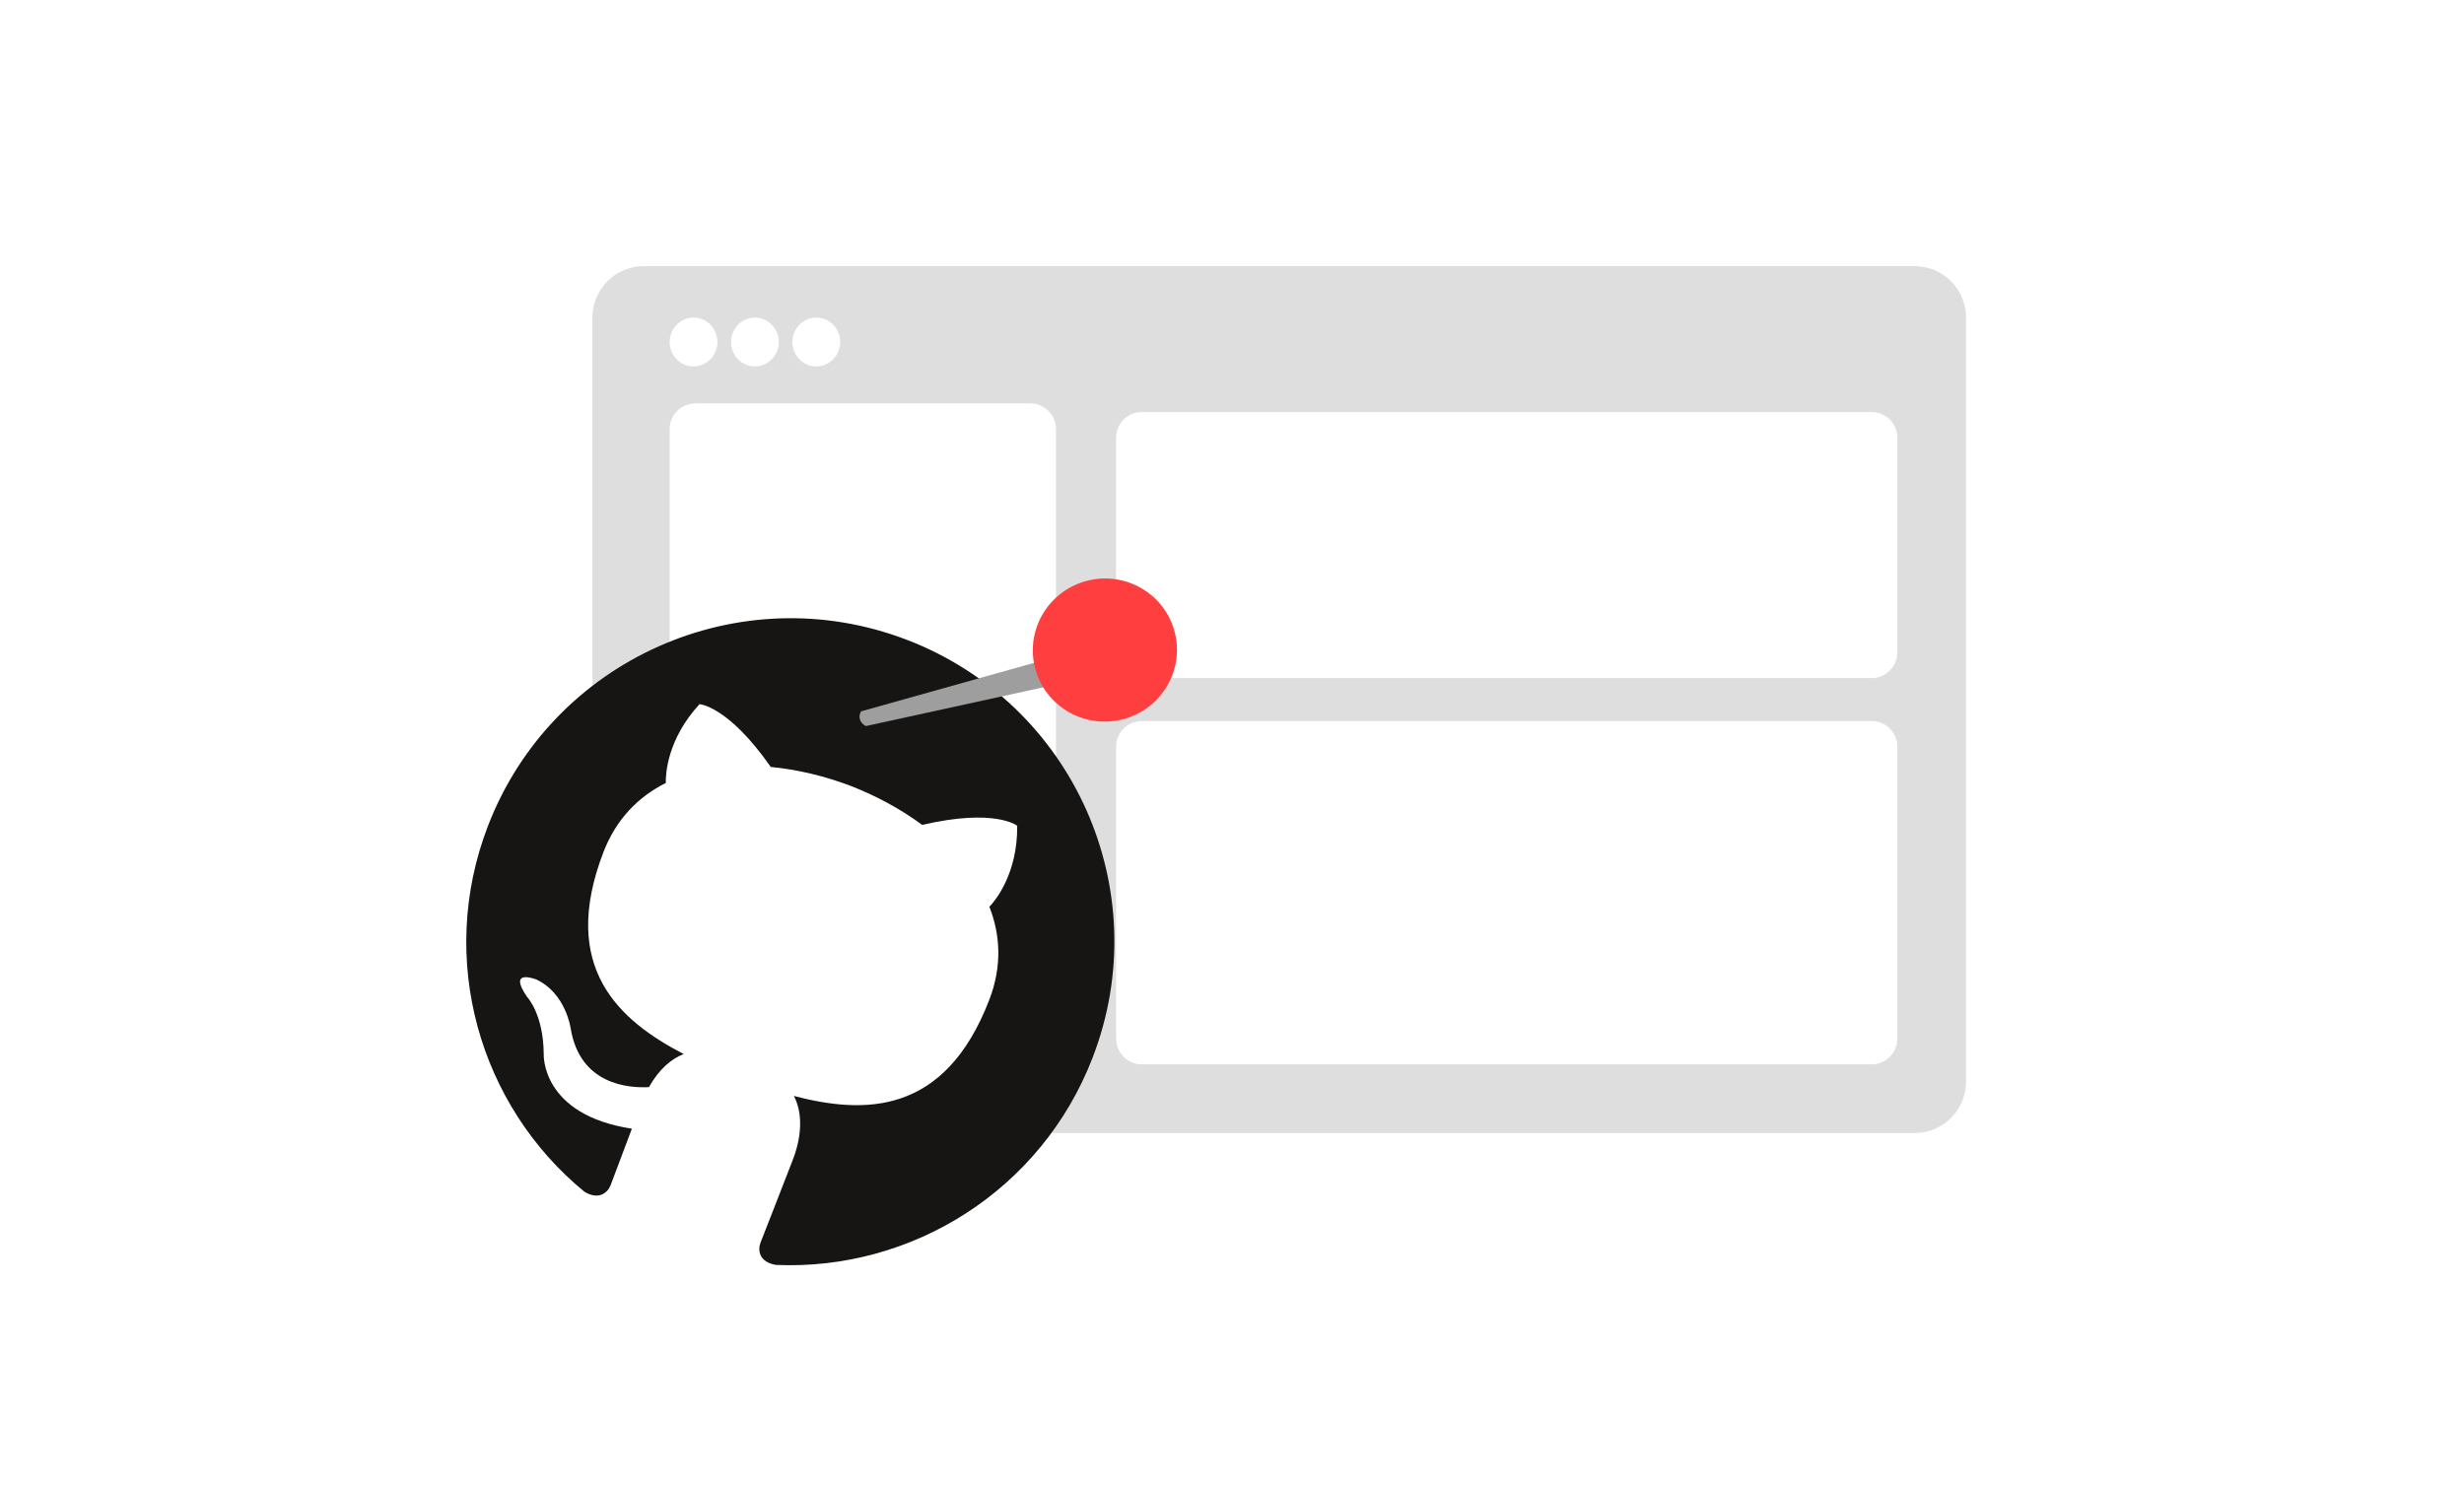
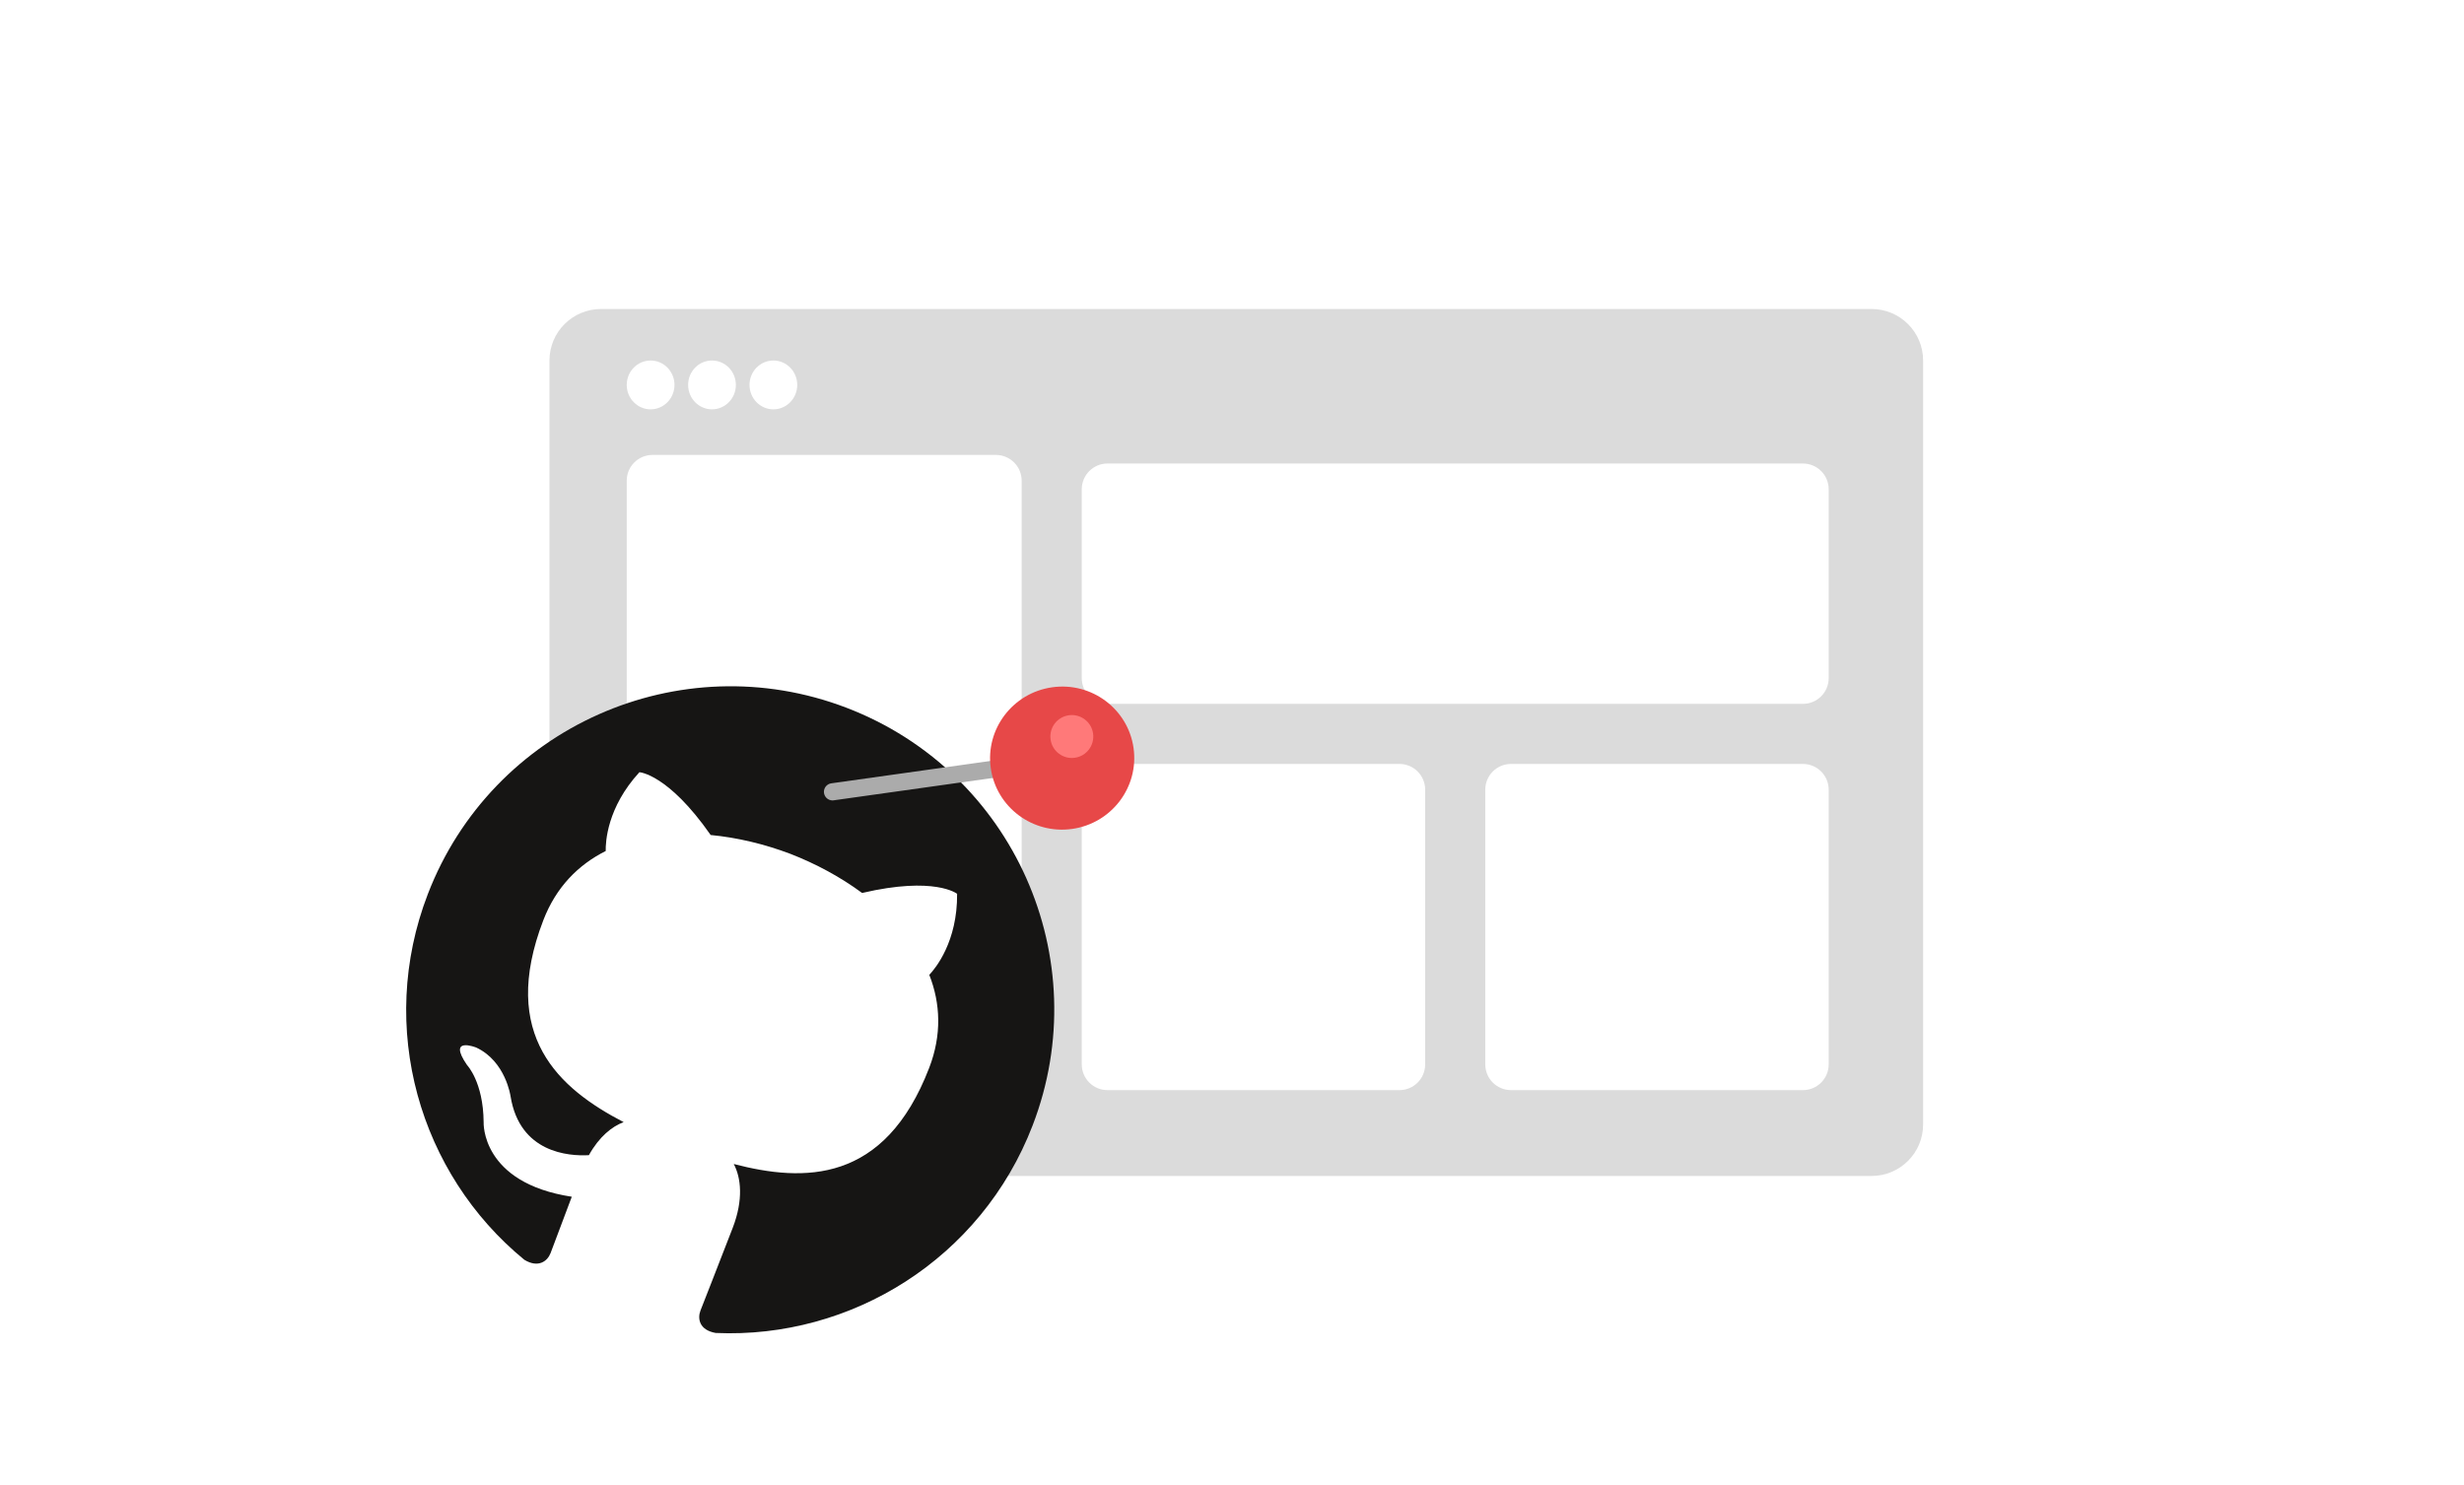
- <svg xmlns="http://www.w3.org/2000/svg" xmlns:xlink="http://www.w3.org/1999/xlink" width="287px" height="173px" viewBox="0 0 287 173" version="1.1">
-   <defs>
-     <path d="M28.791,2.381 L28.85,5.781 L1.43,5.457 C1.114,5.174 0.948,4.862 0.933,4.521 C0.92,4.219 1.032,3.932 1.27,3.66 L28.791,2.381 Z" id="path-1" />
-     <ellipse id="path-3" cx="9.714" cy="9.71" rx="8.398" ry="8.332" />
-   </defs>
-   <g id="Page-1" stroke="none" stroke-width="1" fill="none" fill-rule="evenodd">
-     <g id="Group-4">
-       <rect id="Rectangle" fill="#FFFFFF" x="0" y="0" width="287" height="173" />
-       <g id="Group" transform="translate(69, 31)">
-         <rect id="Rectangle" fill="#DEDEDE" x="0" y="0" width="160" height="101" rx="6" />
-         <rect id="Rectangle" fill="#FFFFFF" x="9" y="16" width="45" height="77" rx="3" />
-         <rect id="Rectangle" fill="#FFFFFF" x="61" y="17" width="91" height="31" rx="3" />
-         <rect id="Rectangle" fill="#FFFFFF" x="61" y="53" width="91" height="40" rx="3" />
-         <path d="M11.781,6 C13.316,6 14.561,7.273 14.561,8.844 C14.561,10.414 13.316,11.688 11.781,11.688 C10.245,11.688 9,10.414 9,8.844 C9,7.273 10.245,6 11.781,6 Z M18.931,6 C20.466,6 21.711,7.273 21.711,8.844 C21.711,10.414 20.466,11.688 18.931,11.688 C17.395,11.688 16.15,10.414 16.15,8.844 C16.15,7.273 17.395,6 18.931,6 Z M26.081,6 C27.616,6 28.861,7.273 28.861,8.844 C28.861,10.414 27.616,11.688 26.081,11.688 C24.545,11.688 23.3,10.414 23.3,8.844 C23.3,7.273 24.545,6 26.081,6 Z" id="Combined-Shape" fill="#FFFFFF" />
-       </g>
-       <g id="Group-3" transform="translate(44, 61)">
-         <path d="M43,102 C52.176,102 42.935,94.818 48.5,86.99 C57.338,74.557 78.266,57.572 78.266,43 C78.266,19.252 66.748,16 43,16 C23.44,16 23.937,29.971 18.721,47.847 C17.605,51.674 0,54.812 0,59 C0,82.748 19.252,102 43,102 Z" id="Oval" fill="#FFFFFF" />
-         <path d="M10.674,48.808 C10.658,65.465 21.451,79.587 36.431,84.558 C38.315,84.905 39.008,83.738 39.009,82.742 C39.01,81.843 38.978,78.873 38.965,75.723 C28.471,78.013 26.263,71.287 26.263,71.287 C24.552,66.931 22.081,65.774 22.081,65.774 C18.661,63.437 22.341,63.482 22.341,63.482 C26.128,63.745 28.118,67.362 28.118,67.362 C31.477,73.122 36.937,71.451 39.09,70.486 C39.431,68.049 40.41,66.385 41.489,65.442 C33.113,64.497 24.311,61.272 24.324,46.826 C24.328,42.71 25.804,39.346 28.219,36.703 C27.829,35.754 26.541,31.921 28.594,26.726 C28.594,26.726 31.762,25.71 38.964,30.581 C41.973,29.743 45.2,29.321 48.404,29.303 C51.609,29.315 54.838,29.731 57.851,30.563 C65.053,25.679 68.215,26.689 68.215,26.689 C70.263,31.88 68.968,35.716 68.575,36.666 C70.991,39.304 72.451,42.666 72.447,46.782 C72.434,61.262 63.609,64.459 55.21,65.4 C56.562,66.568 57.765,68.862 57.762,72.379 C57.757,77.423 57.709,81.483 57.708,82.725 C57.707,83.728 58.385,84.903 60.297,84.531 C75.278,79.527 86.083,65.39 86.098,48.738 C86.118,27.916 69.249,11.053 48.421,11.072 C27.596,11.092 10.693,27.986 10.674,48.808 Z" id="Fill-5" fill="#161514" transform="translate(48.38617, 47.84655) rotate(21) translate(-48.38617, -47.84655) " />
-         <g id="Group-2" transform="translate(75.09663, 17.08656) rotate(-10) translate(-75.09663, -17.08656) translate(53.59663, 5.586562)">
-           <g id="Path" transform="translate(15.38993, 12.53439) rotate(6) translate(-15.38993, -12.53439) translate(0.889927, 8.534394)">
-             <mask id="mask-2" fill="white">
-               <use xlink:href="#path-1" />
-             </mask>
-             <use id="Mask" fill="#9E9E9E" transform="translate(14.89095, 4.081137) rotate(-9) translate(-14.89095, -4.081137) " xlink:href="#path-1" />
-           </g>
-           <g id="Oval" transform="translate(31.61524, 11.16484) rotate(6) translate(-31.61524, -11.16484) translate(21.61524, 1.164839)">
-             <mask id="mask-4" fill="white">
-               <use xlink:href="#path-3" />
-             </mask>
-             <use id="Mask" fill="#FF3F3F" transform="translate(9.713526, 9.71) rotate(-9) translate(-9.713526, -9.71) " xlink:href="#path-3" />
-           </g>
-         </g>
-       </g>
+ <svg xmlns="http://www.w3.org/2000/svg" width="287" height="173">
+   <g fill="none" fill-rule="evenodd">
+     <path fill="#FFF" fill-rule="nonzero" d="M0 0h287v173H0z" />
+     <g transform="translate(64 36)" fill-rule="nonzero">
+       <rect fill="#DBDBDB" width="160" height="101" rx="6" />
+       <rect fill="#FFF" x="9" y="17" width="46" height="74" rx="3" />
+       <rect fill="#FFF" x="62" y="18" width="87" height="28" rx="3" />
+       <rect fill="#FFF" x="62" y="53" width="40" height="38" rx="3" />
+       <rect fill="#FFF" x="109" y="53" width="40" height="38" rx="3" />
+       <path d="M11.78 6c1.536 0 2.781 1.273 2.781 2.844 0 1.57-1.245 2.844-2.78 2.844C10.245 11.688 9 10.413 9 8.844 9 7.274 10.245 6 11.78 6zm7.15 0c1.536 0 2.781 1.273 2.781 2.844 0 1.57-1.245 2.844-2.78 2.844-1.536 0-2.781-1.274-2.781-2.844C16.15 7.274 17.395 6 18.93 6zm7.15 0c1.536 0 2.781 1.273 2.781 2.844 0 1.57-1.245 2.844-2.78 2.844-1.536 0-2.781-1.274-2.781-2.844C23.3 7.274 24.545 6 26.08 6z" fill="#FFF" />
+     </g>
+     <g fill-rule="nonzero">
+       <path d="M80 170.928c9.176 0-.065-7.182 5.5-15.01 8.838-12.433 29.766-29.418 29.766-43.99 0-23.749-11.518-27-35.266-27-19.56 0-19.063 13.97-24.279 31.846C54.605 120.602 37 123.74 37 127.928c0 23.748 19.252 43 43 43z" fill="#FFF" />
+       <path d="M49.834 104.157c-5.984 15.545-.969 32.597 11.235 42.606 1.635 1 2.7.158 3.058-.771.323-.84 1.357-3.623 2.473-6.57-10.617-1.622-10.268-8.693-10.268-8.693-.036-4.68-1.929-6.645-1.929-6.645-2.354-3.407 1.065-2.046 1.065-2.046 3.44 1.602 4.003 5.692 4.003 5.692 1.07 6.581 6.767 6.978 9.123 6.848 1.192-2.153 2.702-3.355 4.047-3.849-7.48-3.884-14.542-10.049-9.353-23.53 1.479-3.842 4.063-6.454 7.264-8.055-.024-1.026.148-5.066 3.925-9.18 0 0 3.322.186 8.3 7.315 3.11.295 6.273 1.058 9.272 2.19 2.988 1.16 5.852 2.705 8.367 4.562 8.475-1.98 11.064.097 11.064.097.052 5.58-2.532 8.697-3.239 9.443 1.31 3.329 1.468 6.99-.01 10.832-5.202 13.514-14.587 13.335-22.765 11.204.843 1.575 1.145 4.147-.119 7.43-1.812 4.708-3.311 8.48-3.757 9.64-.36.936-.149 2.276 1.77 2.614 15.779.696 30.932-8.63 36.914-24.17 7.48-19.431-2.226-41.22-21.676-48.666-19.45-7.445-41.284 2.27-48.764 21.702z" fill="#161514" />
+     </g>
+     <g transform="translate(96.969 77.988)">
+       <path stroke="#ABABAB" stroke-width="2" stroke-linecap="round" d="M20.796 11.337L0 14.259" />
+       <ellipse fill="#E74848" fill-rule="nonzero" transform="rotate(-8 26.749 10.332)" cx="26.749" cy="10.332" rx="8.398" ry="8.332" />
+       <circle fill="#FF7979" transform="rotate(-8 27.875 7.817)" cx="27.875" cy="7.817" r="2.5" />
    </g>
  </g>
</svg>
